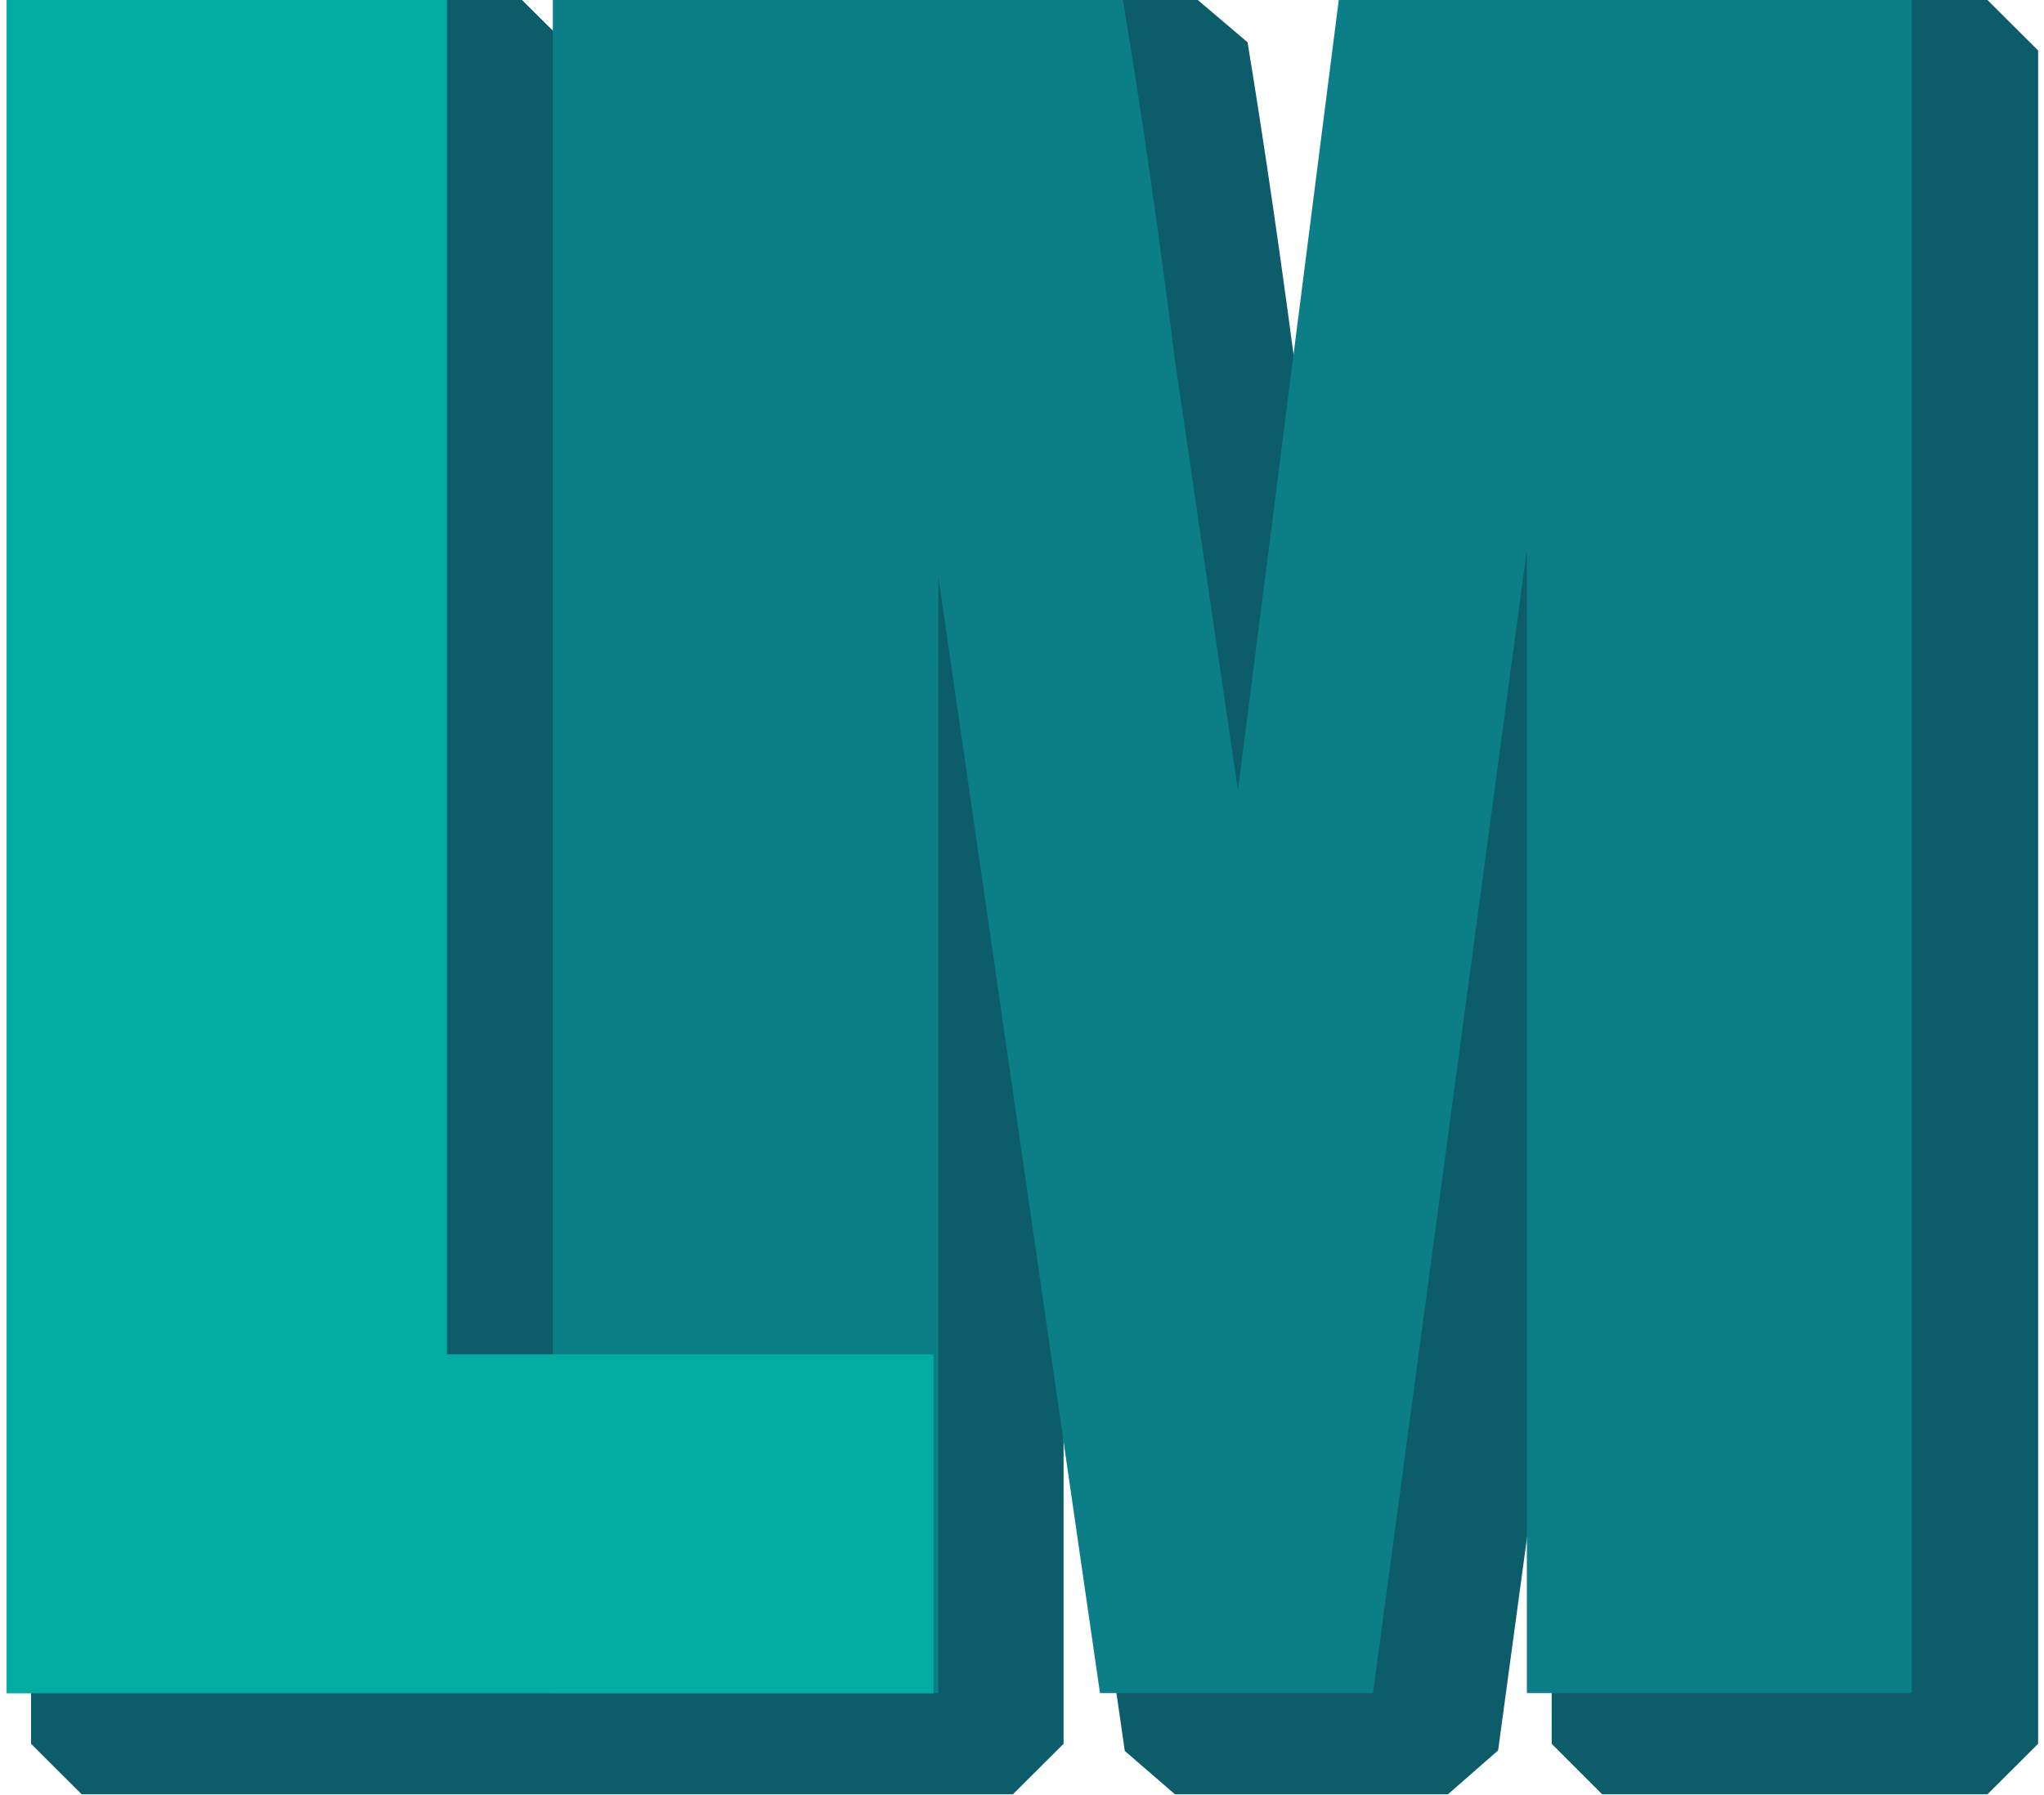
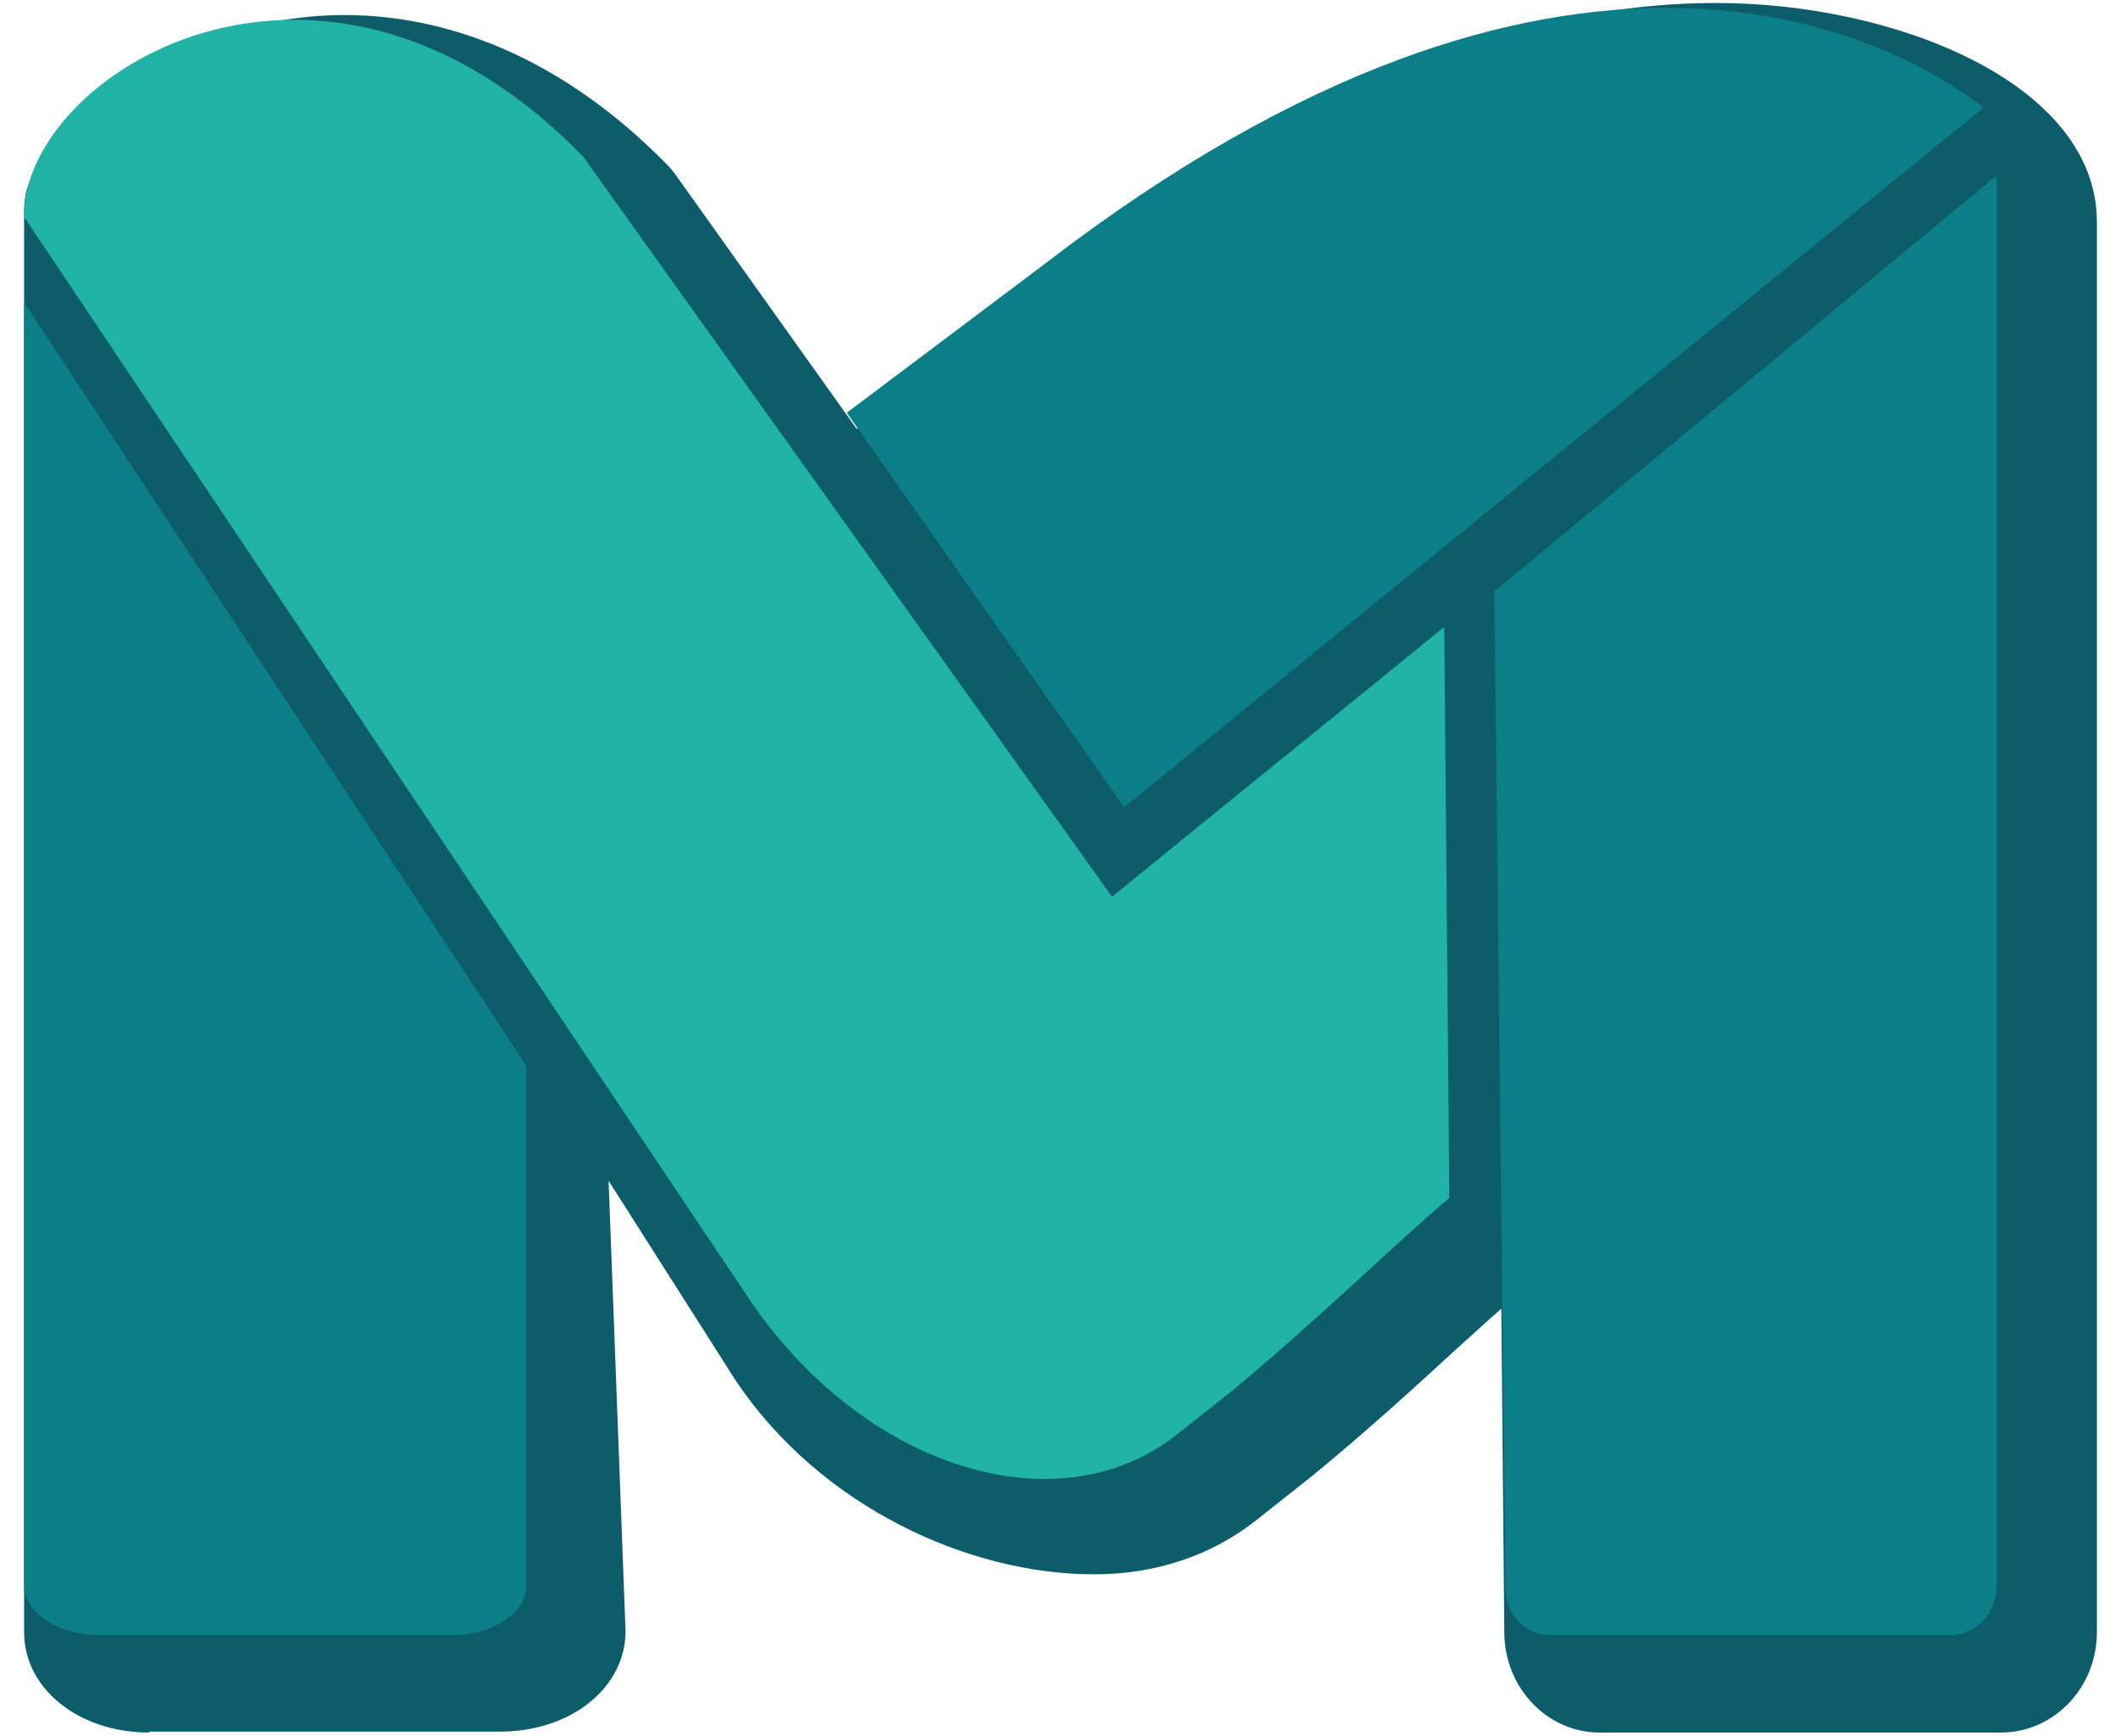
- <svg xmlns="http://www.w3.org/2000/svg" id="Layer_1" data-name="Layer 1" viewBox="0 0 113.8 100.57" width="41" height="36">
-   <defs>
-     <style>.cls-1{fill:#0c5c69;}.cls-2{fill:#0c7e87;}.cls-3{fill:#03aca3;}</style>
-   </defs>
-   <path class="cls-1" d="M111,0H78.86L76,2.48,73,26.2l-.52-3.56c-1-7.73-2-14.55-2.94-20.27L66.75,0H34.82L32,2.83V75.91h-.27V2.83L28.88,0H4.21L1.37,2.83V97.74l2.84,2.83H56.39l2.84-2.83V74.4l3.43,23.74,2.81,2.43h15.3l2.81-2.46,3-22.1V97.74l2.83,2.83H111l2.84-2.83V2.83Z" />
-   <path class="cls-2" d="M106.76,0V94.9H85.19l0-64.07L76.57,94.9H61.27L52.21,32.3l0,62.6H30.61V0H62.55Q64,8.57,65.47,20.18L69,44.31,74.65,0Z" />
-   <path class="cls-3" d="M24.68,0V75.91H51.94v19H0V0Z" />
+ <svg xmlns="http://www.w3.org/2000/svg" width="44px" height="36px" viewBox="0 0 43 36" version="1.1">
+   <g id="surface1">
+     <path style=" stroke:none;fill-rule:nonzero;fill:rgb(4.706%,36.078%,41.176%);fill-opacity:1;" d="M 2.594 35.938 C 1.141 35.938 0 35.035 0 33.855 L 0 7.215 C 0 6.879 0 4.691 0 4.48 C -0.02 3.449 0.477 3.363 1.371 2.438 C 2.656 1.113 4.629 0.312 6.645 0.312 C 8.324 0.312 10.859 0.859 13.391 3.469 C 13.434 3.512 13.453 3.555 13.496 3.598 L 17.273 8.898 C 17.336 8.816 17.398 8.73 17.504 8.668 L 21.594 5.574 C 26.348 1.914 30.895 0.062 35.109 0.062 C 38.805 0.062 43 1.723 43 4.605 L 43 33.855 C 43 35.012 42.105 35.938 41.008 35.938 L 32.68 35.938 C 31.602 35.938 30.707 35.012 30.707 33.855 L 30.645 27.145 C 30.355 27.395 30.043 27.691 29.711 27.984 C 28.82 28.805 27.824 29.711 26.723 30.613 C 26.723 30.613 25.578 31.52 25.578 31.52 C 24.625 32.277 23.461 32.656 22.195 32.656 C 19.602 32.656 16.527 31.266 14.762 28.637 L 12.125 24.492 L 12.477 33.836 C 12.477 35.012 11.336 35.918 9.883 35.918 L 2.594 35.918 Z M 2.594 35.938 " />
+     <path style=" stroke:none;fill-rule:nonzero;fill:rgb(4.706%,49.412%,52.941%);fill-opacity:1;" d="M 8.887 33.918 L 1.559 33.918 C 0.727 33.918 0 33.457 0 32.887 L 0 6.27 L 10.422 22.113 L 10.422 32.887 C 10.422 33.457 9.719 33.918 8.887 33.918 Z M 8.887 33.918 " />
+     <path style=" stroke:none;fill-rule:nonzero;fill:rgb(4.706%,49.412%,52.941%);fill-opacity:1;" d="M 40.652 2.23 L 22.82 16.746 L 17.066 8.562 L 21.18 5.469 C 31.977 -2.844 38.68 0.715 40.652 2.23 Z M 40.652 2.23 " />
+     <path style=" stroke:none;fill-rule:nonzero;fill:rgb(4.706%,49.412%,52.941%);fill-opacity:1;" d="M 31.645 33.918 L 39.969 33.918 C 40.488 33.918 40.922 33.457 40.922 32.887 L 40.922 3.637 L 30.5 12.266 L 30.73 32.887 C 30.707 33.457 31.125 33.918 31.645 33.918 Z M 31.645 33.918 " />
+     <path style=" stroke:none;fill-rule:nonzero;fill:rgb(13.333%,70.196%,65.49%);fill-opacity:1;" d="M 29.461 13.004 C 27.324 14.75 24.707 16.852 22.57 18.602 C 22.57 18.602 15.262 8.375 11.605 3.258 C 6.188 -2.336 -0.043 1.535 0 4.5 L 14.992 26.871 C 17.379 30.469 21.449 31.711 23.918 29.754 L 25.039 28.867 C 26.867 27.352 28.488 25.754 29.566 24.848 Z M 29.461 13.004 " />
+   </g>
</svg>
